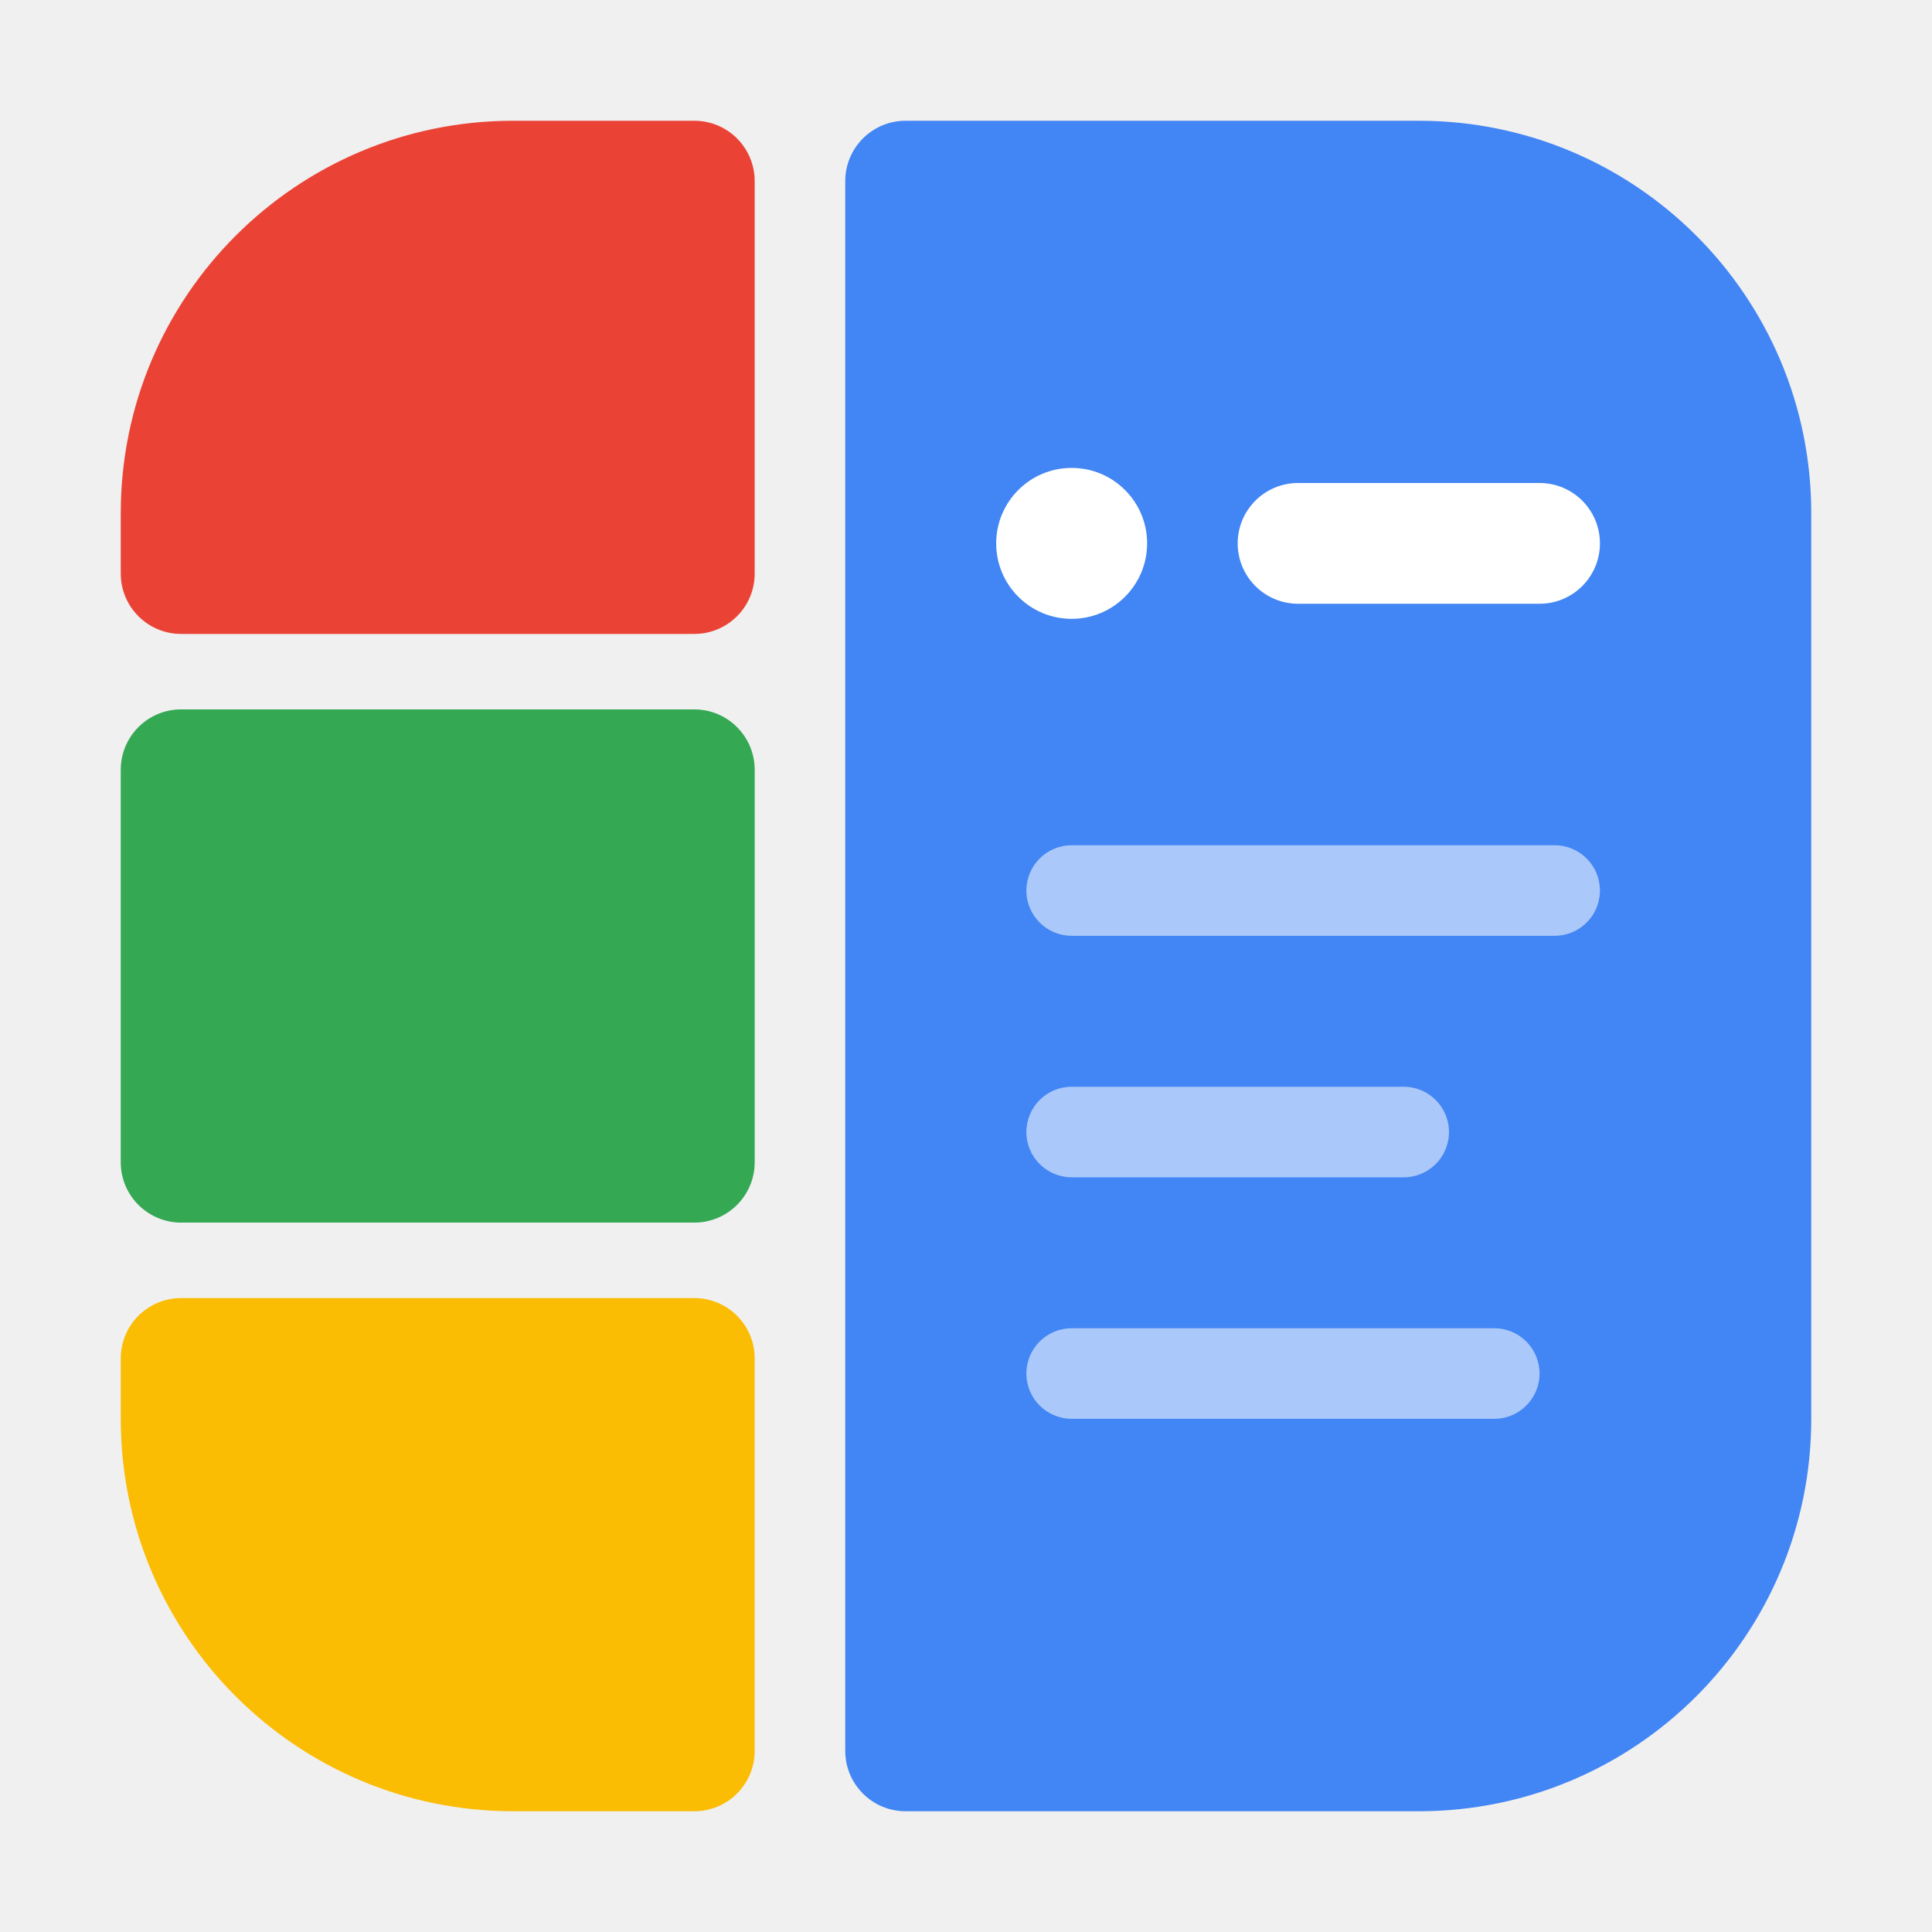
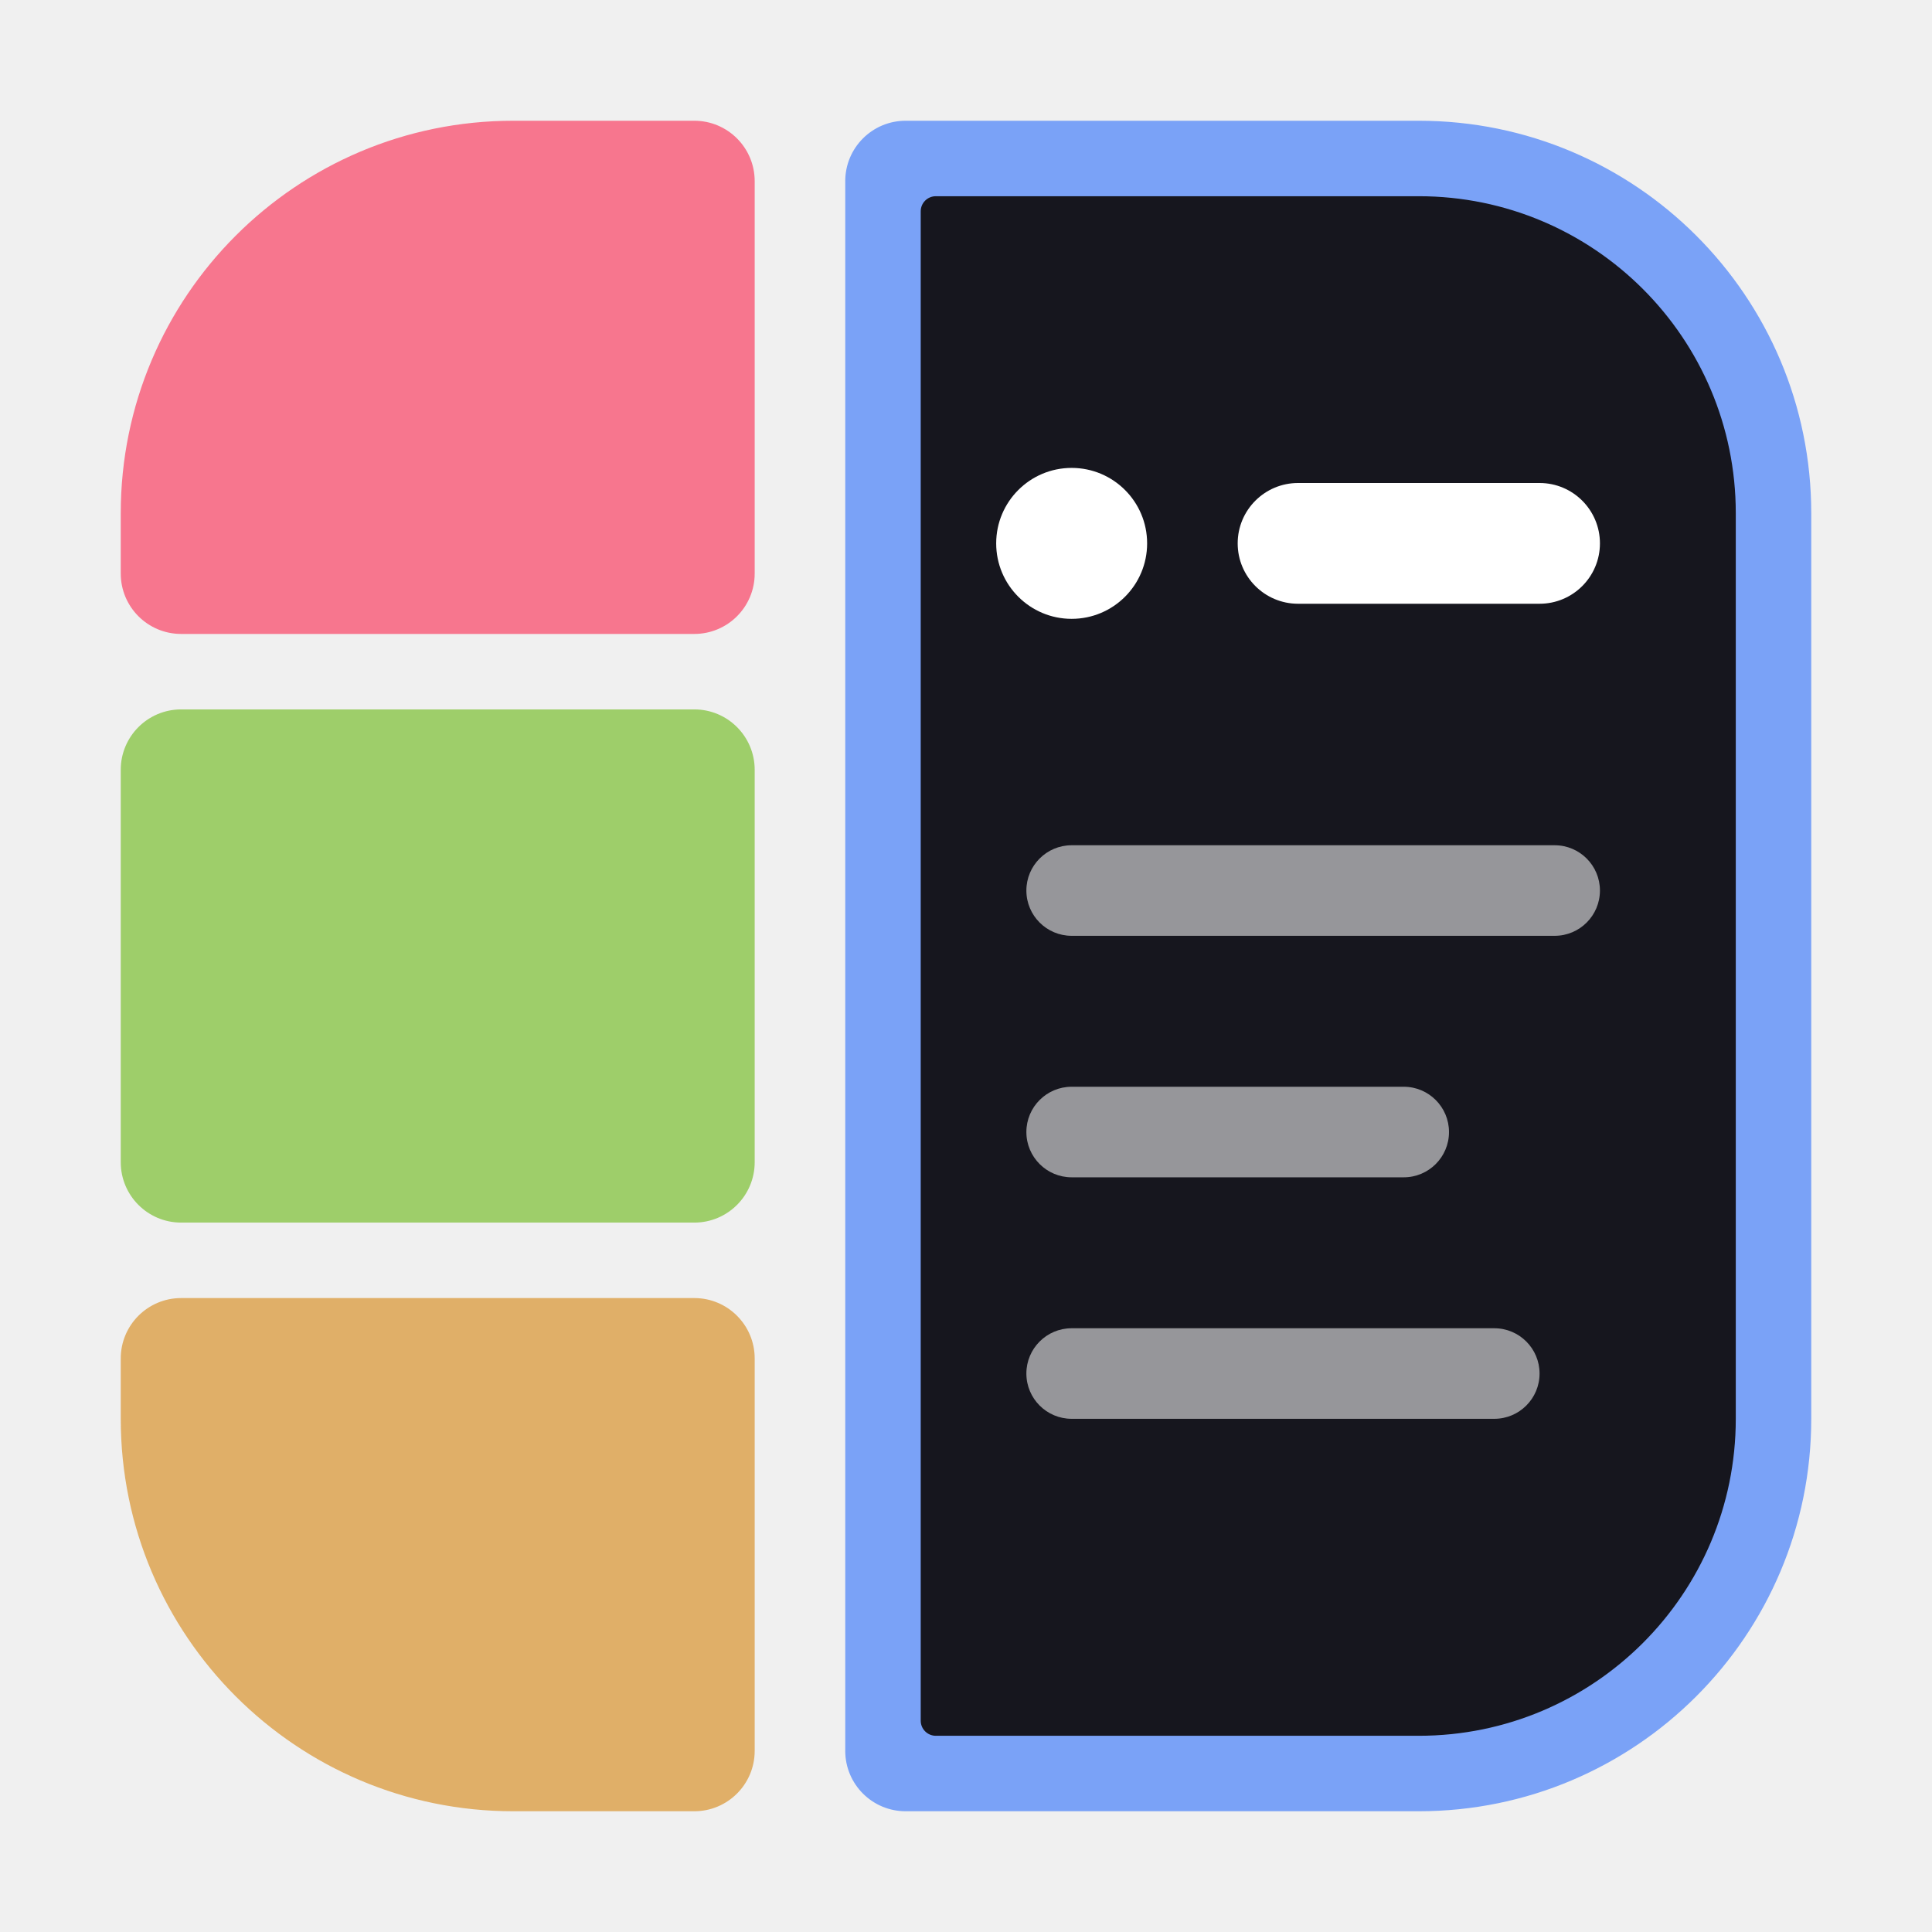
<svg xmlns="http://www.w3.org/2000/svg" width="128" height="128" viewBox="0 0 128 128">
-   <path d="M8 34 A26 26 0 0 1 34 8 H46 A4 4 0 0 1 50 12 V38 A4 4 0 0 1 46 42 H12 A4 4 0 0 1 8 38 Z" fill="#EA4335" />
-   <rect x="8" y="47" width="42" height="34" rx="4" fill="#34A853" />
-   <path d="M8 90 A4 4 0 0 1 12 86 H46 A4 4 0 0 1 50 90 V116 A4 4 0 0 1 46 120 H34 A26 26 0 0 1 8 94 Z" fill="#FBBC04" />
-   <path d="M56 12 A4 4 0 0 1 60 8 H94 A26 26 0 0 1 120 34 V94 A26 26 0 0 1 94 120 H60 A4 4 0 0 1 56 116 Z" fill="#4285F4" />
+   <path d="M8 34 A26 26 0 0 1 34 8 H46 A4 4 0 0 1 50 12 V38 A4 4 0 0 1 46 42 H12 A4 4 0 0 1 8 38 Z" fill="#F7768E" />
+   <rect x="8" y="47" width="42" height="34" rx="4" fill="#9ECE6A" />
+   <path d="M8 90 A4 4 0 0 1 12 86 H46 A4 4 0 0 1 50 90 V116 A4 4 0 0 1 46 120 H34 A26 26 0 0 1 8 94 Z" fill="#E0AF68" />
+   <path d="M56 12 A4 4 0 0 1 60 8 H94 A26 26 0 0 1 120 34 V94 A26 26 0 0 1 94 120 H60 A4 4 0 0 1 56 116 Z" fill="#7AA2F7" />
+   <path d="M61 14 A1 1 0 0 1 62 13 H94 A21 21 0 0 1 115 34 V94 A21 21 0 0 1 94 115 H62 A1 1 0 0 1 61 114 Z" fill="#16161E" />
  <circle cx="71" cy="36" r="5" fill="#FFFFFF" />
  <rect x="82" y="32" width="24" height="8" rx="4" fill="#FFFFFF" />
  <rect x="68" y="56" width="38" height="6" rx="3" fill="#FFFFFF" opacity="0.55" />
  <rect x="68" y="72" width="28" height="6" rx="3" fill="#FFFFFF" opacity="0.55" />
  <rect x="68" y="88" width="34" height="6" rx="3" fill="#FFFFFF" opacity="0.55" />
</svg>
